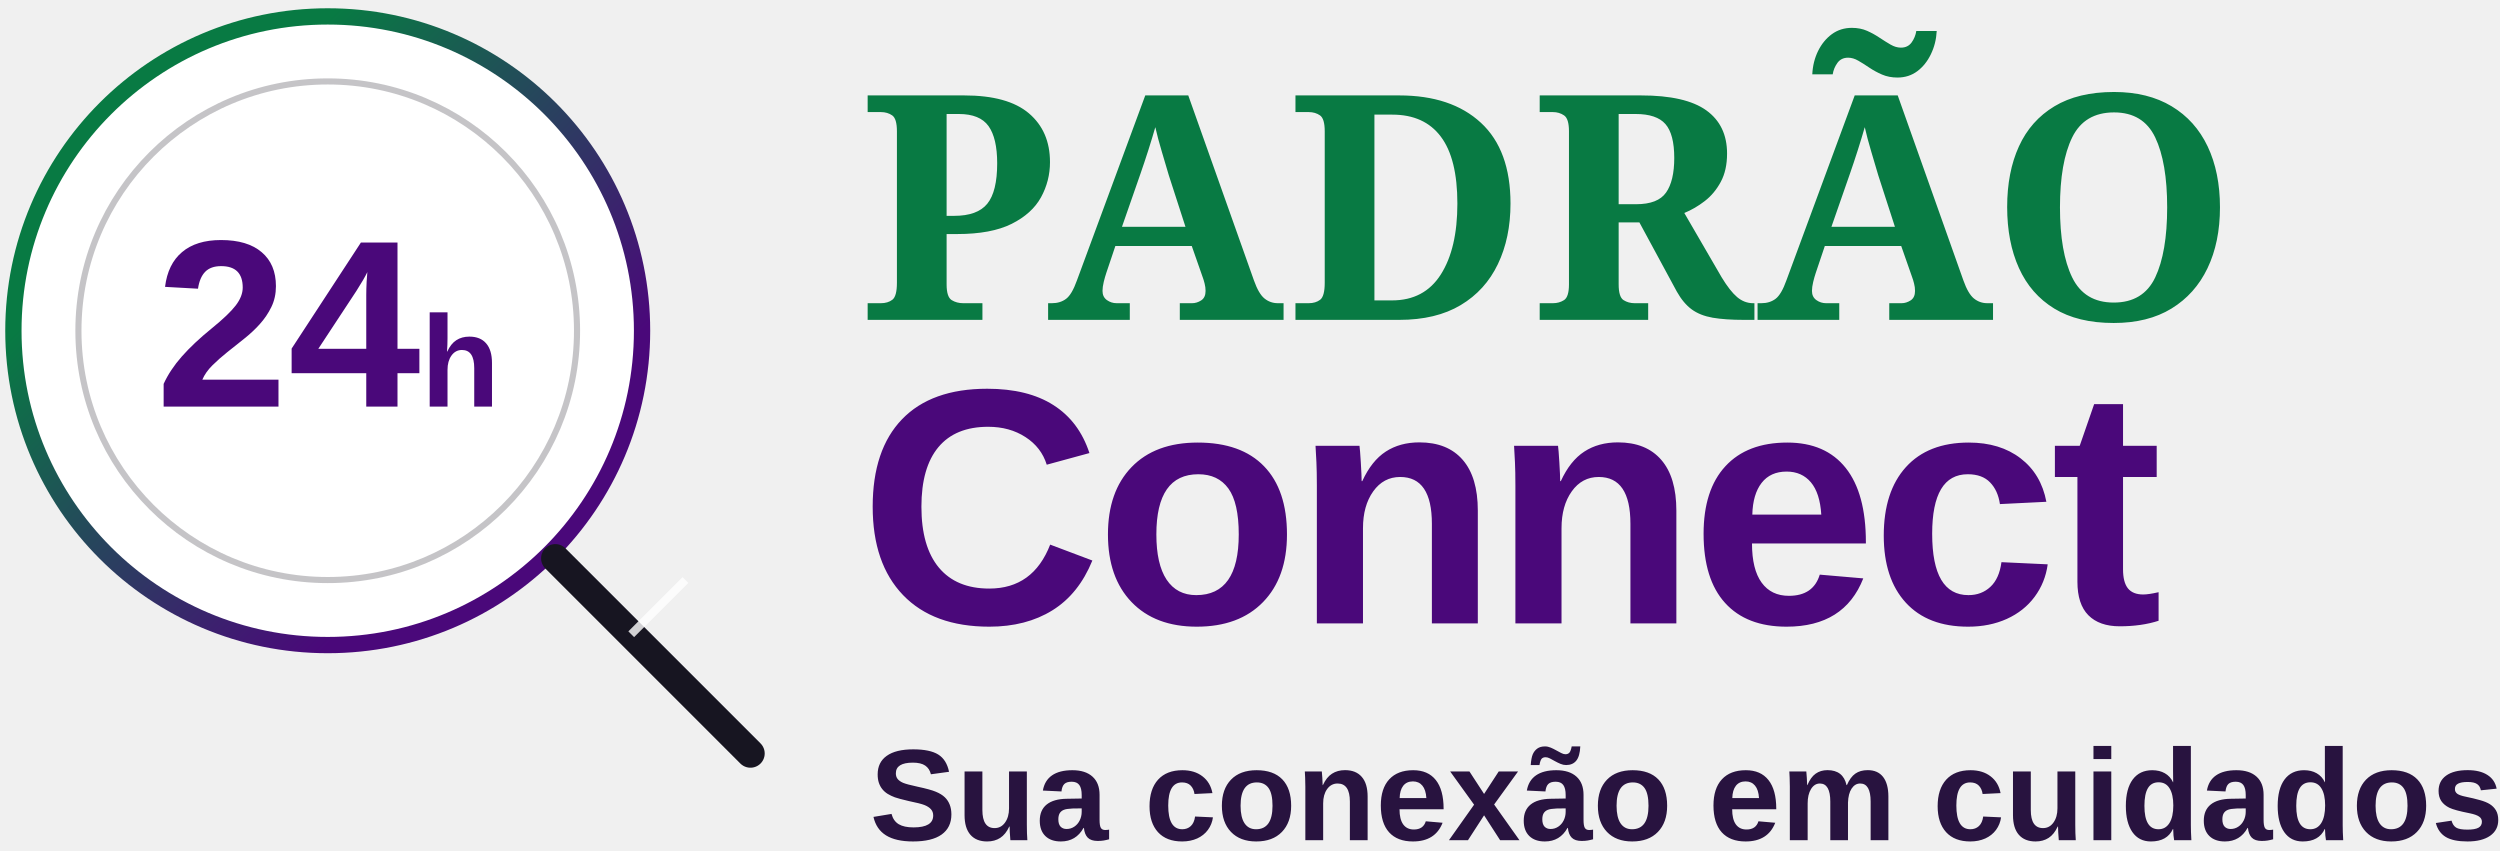
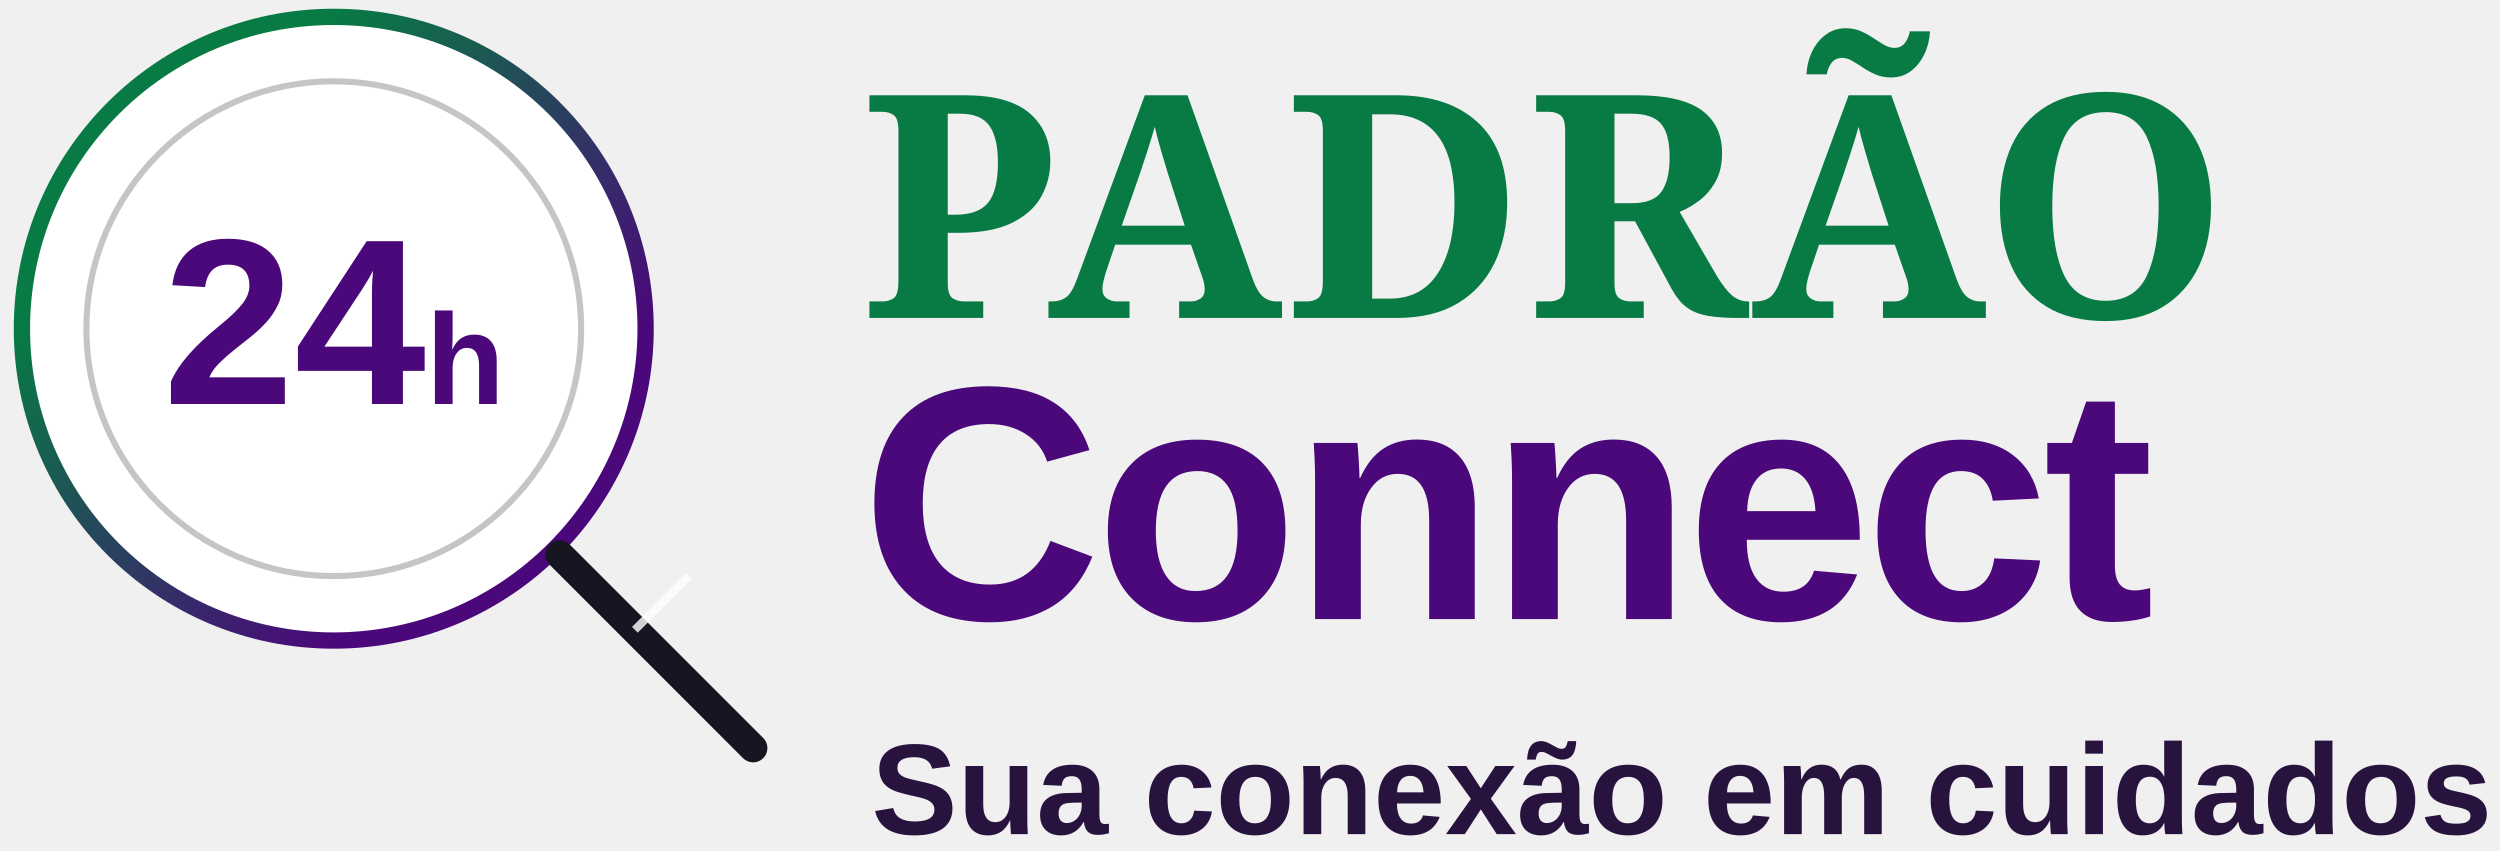
<svg xmlns="http://www.w3.org/2000/svg" id="Camada_1" version="1.1" viewBox="0 0 614 209">
  <defs>
    <style>
-       .st0 {
+       .st0, .st1, .st2, .st3, .st4, .st5, .st6, .st7 {
+         isolation: isolate;
+       }
+ 
+       .st0, .st1, .st3, .st4, .st6 {
+         font-weight: 700;
+       }
+ 
+       .st0, .st1, .st4 {
+         fill: #4a087a;
+       }
+ 
+       .st0, .st1, .st4, .st6 {
+         font-family: Arial-BoldMT, Arial;
+       }
+ 
+       .st0, .st6 {
+         font-size: 31.69px;
+       }
+ 
+       .st1 {
+         font-size: 81.88px;
+         letter-spacing: -.02em;
+       }
+ 
+       .st2 {
        opacity: .8;
        stroke: #fff;
        stroke-width: 2px;
      }

-       .st0, .st1, .st2, .st3, .st4, .st5, .st6, .st7 {
-         isolation: isolate;
+       .st3 {
+         fill: #087a43;
+         font-family: Georgia-Bold, Georgia;
+         font-size: 76.59px;
+         letter-spacing: .01em;
      }

-       .st1, .st3 {
-         font-size: 31.95px;
+       .st4 {
+         font-size: 58.11px;
      }

-       .st1, .st3, .st5, .st6, .st7 {
-         font-weight: 700;
-       }
- 
-       .st1, .st3, .st6, .st7 {
-         font-family: Arial-BoldMT, Arial;
-       }
- 
-       .st1, .st6, .st7 {
-         fill: #4a087a;
+       .st6 {
+         fill: #28133f;
      }

      .st8 {
-         fill: #fff;
-         stroke: url(#Gradiente_sem_nome_2);
-         stroke-width: 4px;
-       }
- 
-       .st3 {
-         fill: #28133f;
-       }
- 
-       .st9 {
        stroke-linecap: round;
        stroke-width: 7px;
      }

-       .st9, .st4 {
+       .st8, .st7 {
        stroke: #171521;
      }

-       .st4 {
+       .st9 {
+         fill: #fff;
+         stroke: url(#Gradiente_sem_nome_3);
+         stroke-width: 4px;
+       }
+ 
+       .st7 {
        fill: none;
        opacity: .25;
        stroke-width: 1.5px;
      }
- 
-       .st5 {
-         fill: #087a43;
-         font-family: Georgia-Bold, Georgia;
-         font-size: 77.2px;
-         letter-spacing: .01em;
-       }
- 
-       .st6 {
-         font-size: 58.57px;
-       }
- 
-       .st7 {
-         font-size: 82.53px;
-         letter-spacing: -.02em;
-       }
    </style>
-     <linearGradient id="Gradiente_sem_nome_2" data-name="Gradiente sem nome 2" x1="2.45" y1="495.42" x2="3.78" y2="494.09" gradientTransform="translate(-100 28777) scale(58 -58)" gradientUnits="userSpaceOnUse">
+     <linearGradient id="Gradiente_sem_nome_3" data-name="Gradiente sem nome 3" x1="1.49" y1="208.44" x2="2.82" y2="207.12" gradientTransform="translate(-43 12132) scale(58 -58)" gradientUnits="userSpaceOnUse">
      <stop offset="0" stop-color="#087a43" />
      <stop offset="1" stop-color="#4a087a" />
    </linearGradient>
  </defs>
  <g>
-     <circle class="st8" cx="80.49" cy="81.23" r="77.2" />
-     <circle class="st4" cx="80.49" cy="81.23" r="61.23" />
-     <g class="st2">
-       <text class="st6" transform="translate(38.16 99.86)">
+     <circle class="st9" cx="81.97" cy="80.73" r="76.59" />
+     <circle class="st7" cx="81.97" cy="80.73" r="60.75" />
+     <g class="st5">
+       <text class="st4" transform="translate(39.97 99.22)">
        <tspan x="0" y="0">24</tspan>
      </text>
-       <text class="st1" transform="translate(103.3 99.86)">
+       <text class="st0" transform="translate(104.6 99.22)">
        <tspan x="0" y="0">h</tspan>
      </text>
    </g>
-     <path class="st9" d="M136.39,137.13l47.92,47.92" />
-     <path class="st0" d="M155.03,155.77l13.31-13.31" />
+     <path class="st8" d="M137.43,136.19l47.54,47.54" />
+     <path class="st2" d="M155.92,154.68l13.21-13.21" />
  </g>
  <g>
-     <text class="st5" transform="translate(210.94 78.56)">
+     <text class="st3" transform="translate(211.39 78.09)">
      <tspan x="0" y="0">PADRÃO</tspan>
    </text>
-     <text class="st7" transform="translate(210.94 153.1)">
+     <text class="st1" transform="translate(211.39 152.04)">
      <tspan x="0" y="0">Connect</tspan>
    </text>
-     <text class="st3" transform="translate(213.6 206.35)">
+     <text class="st6" transform="translate(214.03 204.86)">
      <tspan x="0" y="0">Sua conexão em cuidados</tspan>
    </text>
  </g>
</svg>
